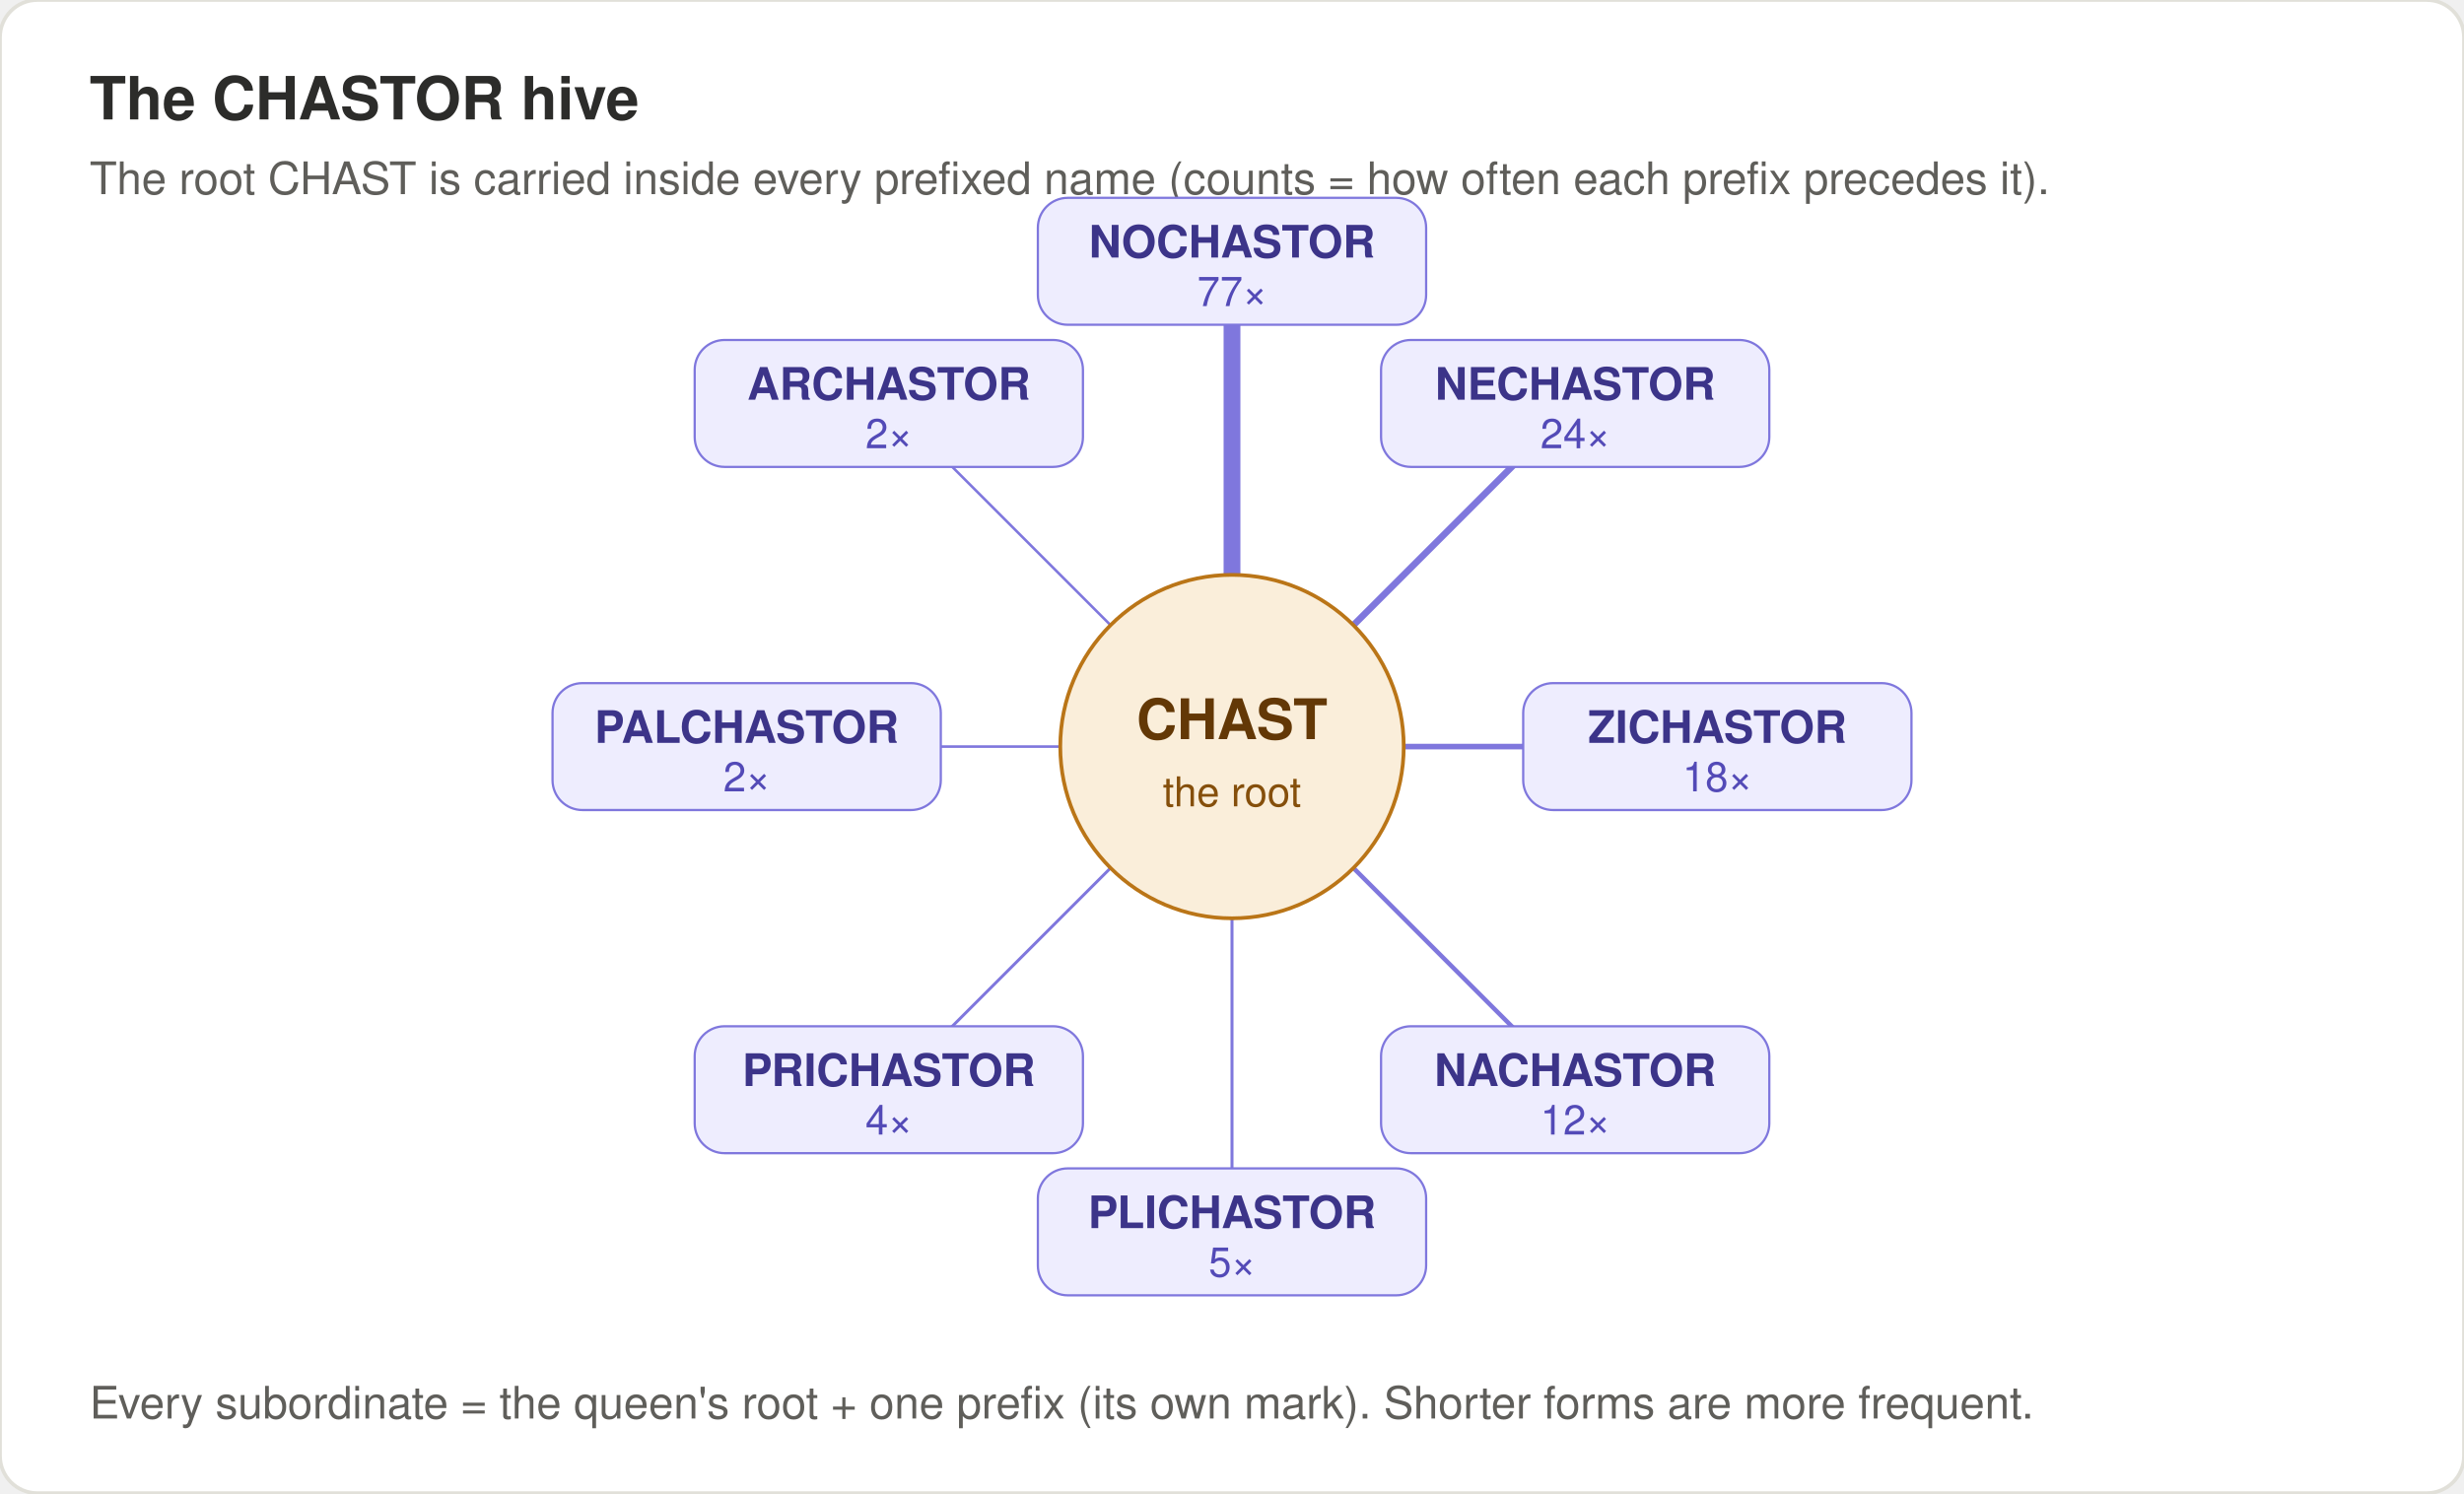
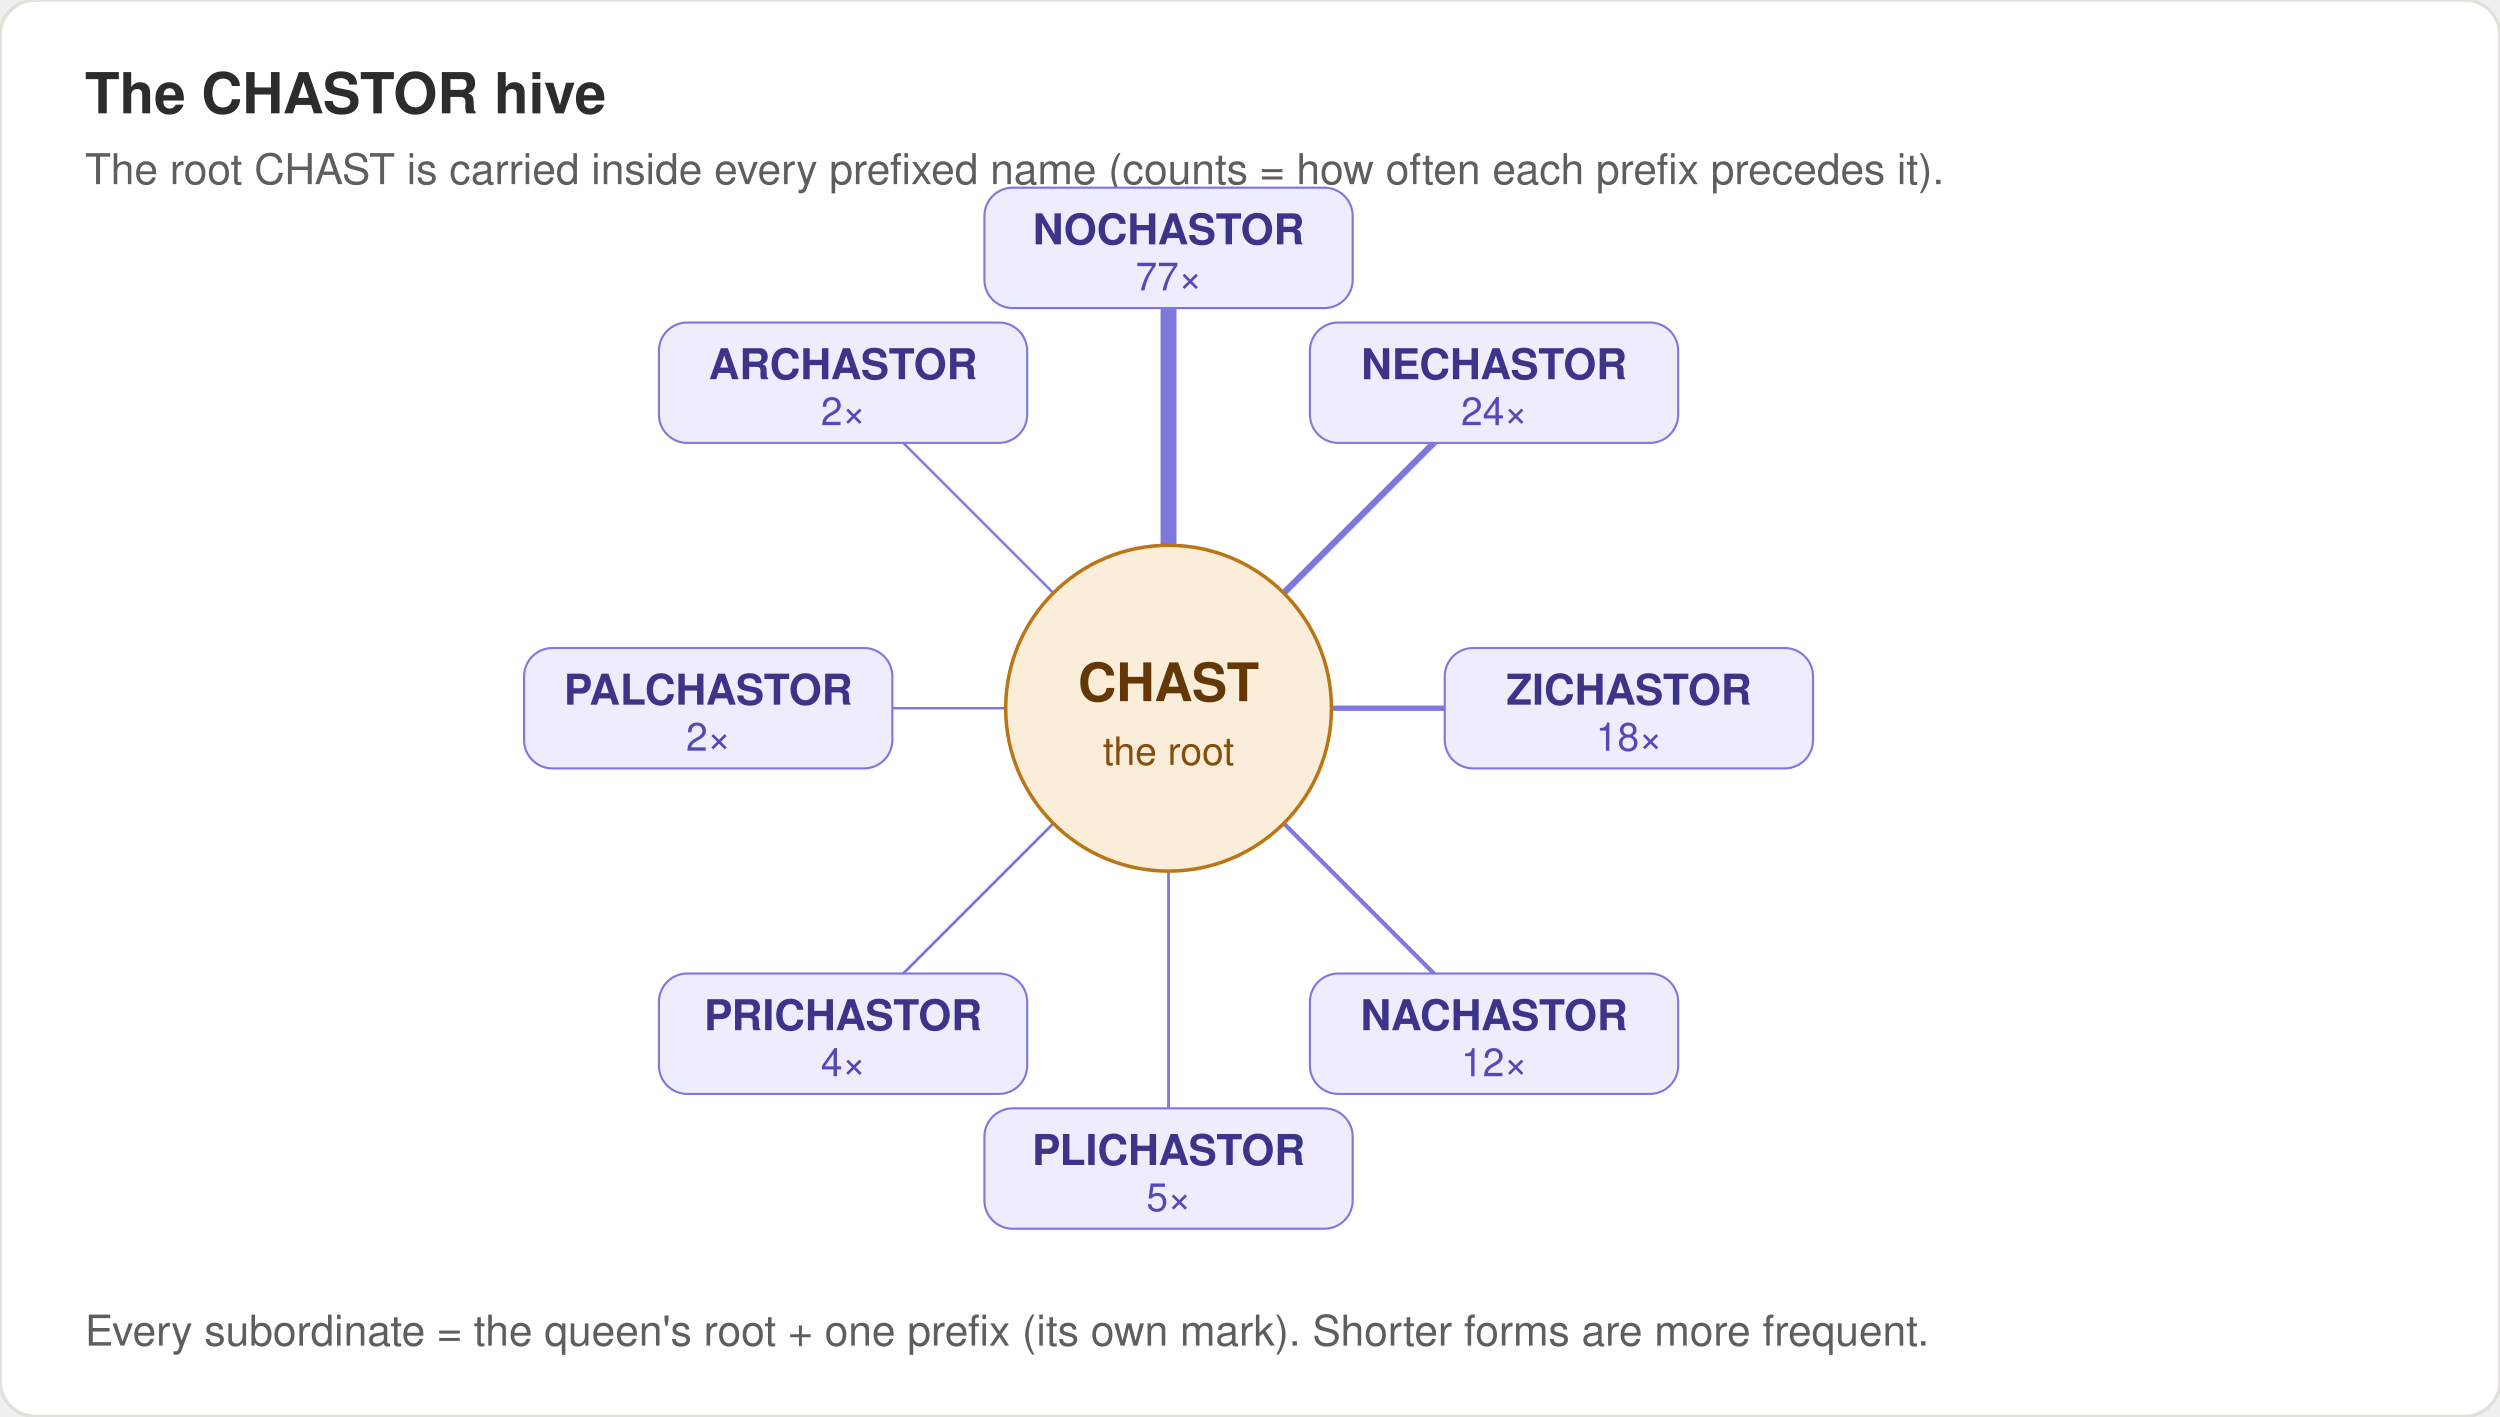
- <svg xmlns="http://www.w3.org/2000/svg" width="660" height="400" viewBox="0 0 660 400" font-family="Segoe UI, Helvetica, Arial, sans-serif" role="img">
-   <rect x="0" y="0" width="660" height="400" rx="10" fill="#FFFFFF" stroke="#E1E0D9" />
+ <svg xmlns="http://www.w3.org/2000/svg" width="706" height="400" viewBox="0 0 706 400" font-family="Segoe UI, Helvetica, Arial, sans-serif" role="img">
+   <rect x="0" y="0" width="706" height="400" rx="10" fill="#FFFFFF" stroke="#E1E0D9" />
  <text x="24" y="32" font-size="16" fill="#2C2C2A" text-anchor="start" font-weight="600">The CHASTOR hive</text>
  <text x="24" y="52" font-size="12" fill="#5F5E5A" text-anchor="start" font-weight="400">The root CHAST is carried inside every prefixed name (counts = how often each prefix precedes it).</text>
  <line x1="330" y1="200" x2="330" y2="70" stroke="#7F77DD" stroke-width="4.5" />
  <line x1="330" y1="200" x2="422" y2="108" stroke="#7F77DD" stroke-width="1.8" />
  <line x1="330" y1="200" x2="460" y2="200" stroke="#7F77DD" stroke-width="1.5" />
  <line x1="330" y1="200" x2="422" y2="292" stroke="#7F77DD" stroke-width="1.2" />
  <line x1="330" y1="200" x2="330" y2="330" stroke="#7F77DD" stroke-width="0.8" />
  <line x1="330" y1="200" x2="238" y2="292" stroke="#7F77DD" stroke-width="0.8" />
  <line x1="330" y1="200" x2="200" y2="200" stroke="#7F77DD" stroke-width="0.7" />
  <line x1="330" y1="200" x2="238" y2="108" stroke="#7F77DD" stroke-width="0.7" />
  <rect x="278.0" y="53.0" width="104" height="34" rx="8" fill="#EEEDFE" stroke="#7F77DD" stroke-width="0.6" />
  <text x="330.0" y="69.0" font-size="12" fill="#3C3489" text-anchor="middle" font-weight="600">NOCHASTOR</text>
  <text x="330.0" y="82.0" font-size="11" fill="#534AB7" text-anchor="middle" font-weight="400">77×</text>
  <rect x="369.924" y="91.076" width="104" height="34" rx="8" fill="#EEEDFE" stroke="#7F77DD" stroke-width="0.6" />
  <text x="421.924" y="107.076" font-size="12" fill="#3C3489" text-anchor="middle" font-weight="600">NECHASTOR</text>
  <text x="421.924" y="120.076" font-size="11" fill="#534AB7" text-anchor="middle" font-weight="400">24×</text>
  <rect x="408.0" y="183.0" width="104" height="34" rx="8" fill="#EEEDFE" stroke="#7F77DD" stroke-width="0.6" />
  <text x="460.0" y="199.0" font-size="12" fill="#3C3489" text-anchor="middle" font-weight="600">ZICHASTOR</text>
  <text x="460.0" y="212.0" font-size="11" fill="#534AB7" text-anchor="middle" font-weight="400">18×</text>
  <rect x="369.924" y="274.924" width="104" height="34" rx="8" fill="#EEEDFE" stroke="#7F77DD" stroke-width="0.6" />
  <text x="421.924" y="290.924" font-size="12" fill="#3C3489" text-anchor="middle" font-weight="600">NACHASTOR</text>
  <text x="421.924" y="303.924" font-size="11" fill="#534AB7" text-anchor="middle" font-weight="400">12×</text>
  <rect x="278.0" y="313.0" width="104" height="34" rx="8" fill="#EEEDFE" stroke="#7F77DD" stroke-width="0.6" />
  <text x="330.0" y="329.0" font-size="12" fill="#3C3489" text-anchor="middle" font-weight="600">PLICHASTOR</text>
  <text x="330.0" y="342.0" font-size="11" fill="#534AB7" text-anchor="middle" font-weight="400">5×</text>
  <rect x="186.076" y="274.924" width="104" height="34" rx="8" fill="#EEEDFE" stroke="#7F77DD" stroke-width="0.6" />
  <text x="238.076" y="290.924" font-size="12" fill="#3C3489" text-anchor="middle" font-weight="600">PRICHASTOR</text>
  <text x="238.076" y="303.924" font-size="11" fill="#534AB7" text-anchor="middle" font-weight="400">4×</text>
  <rect x="148.0" y="183" width="104" height="34" rx="8" fill="#EEEDFE" stroke="#7F77DD" stroke-width="0.6" />
  <text x="200.0" y="199" font-size="12" fill="#3C3489" text-anchor="middle" font-weight="600">PALCHASTOR</text>
  <text x="200.0" y="212" font-size="11" fill="#534AB7" text-anchor="middle" font-weight="400">2×</text>
  <rect x="186.076" y="91.076" width="104" height="34" rx="8" fill="#EEEDFE" stroke="#7F77DD" stroke-width="0.6" />
  <text x="238.076" y="107.076" font-size="12" fill="#3C3489" text-anchor="middle" font-weight="600">ARCHASTOR</text>
  <text x="238.076" y="120.076" font-size="11" fill="#534AB7" text-anchor="middle" font-weight="400">2×</text>
  <circle cx="330" cy="200" r="46" fill="#FAEEDA" stroke="#BA7517" />
  <text x="330" y="198" font-size="15" fill="#633806" text-anchor="middle" font-weight="600">CHAST</text>
  <text x="330" y="216" font-size="11" fill="#854F0B" text-anchor="middle" font-weight="400">the root</text>
  <text x="24" y="380" font-size="12" fill="#5F5E5A" text-anchor="start" font-weight="400">Every subordinate = the queen's root + one prefix (its own mark). Shorter forms are more frequent.</text>
</svg>
